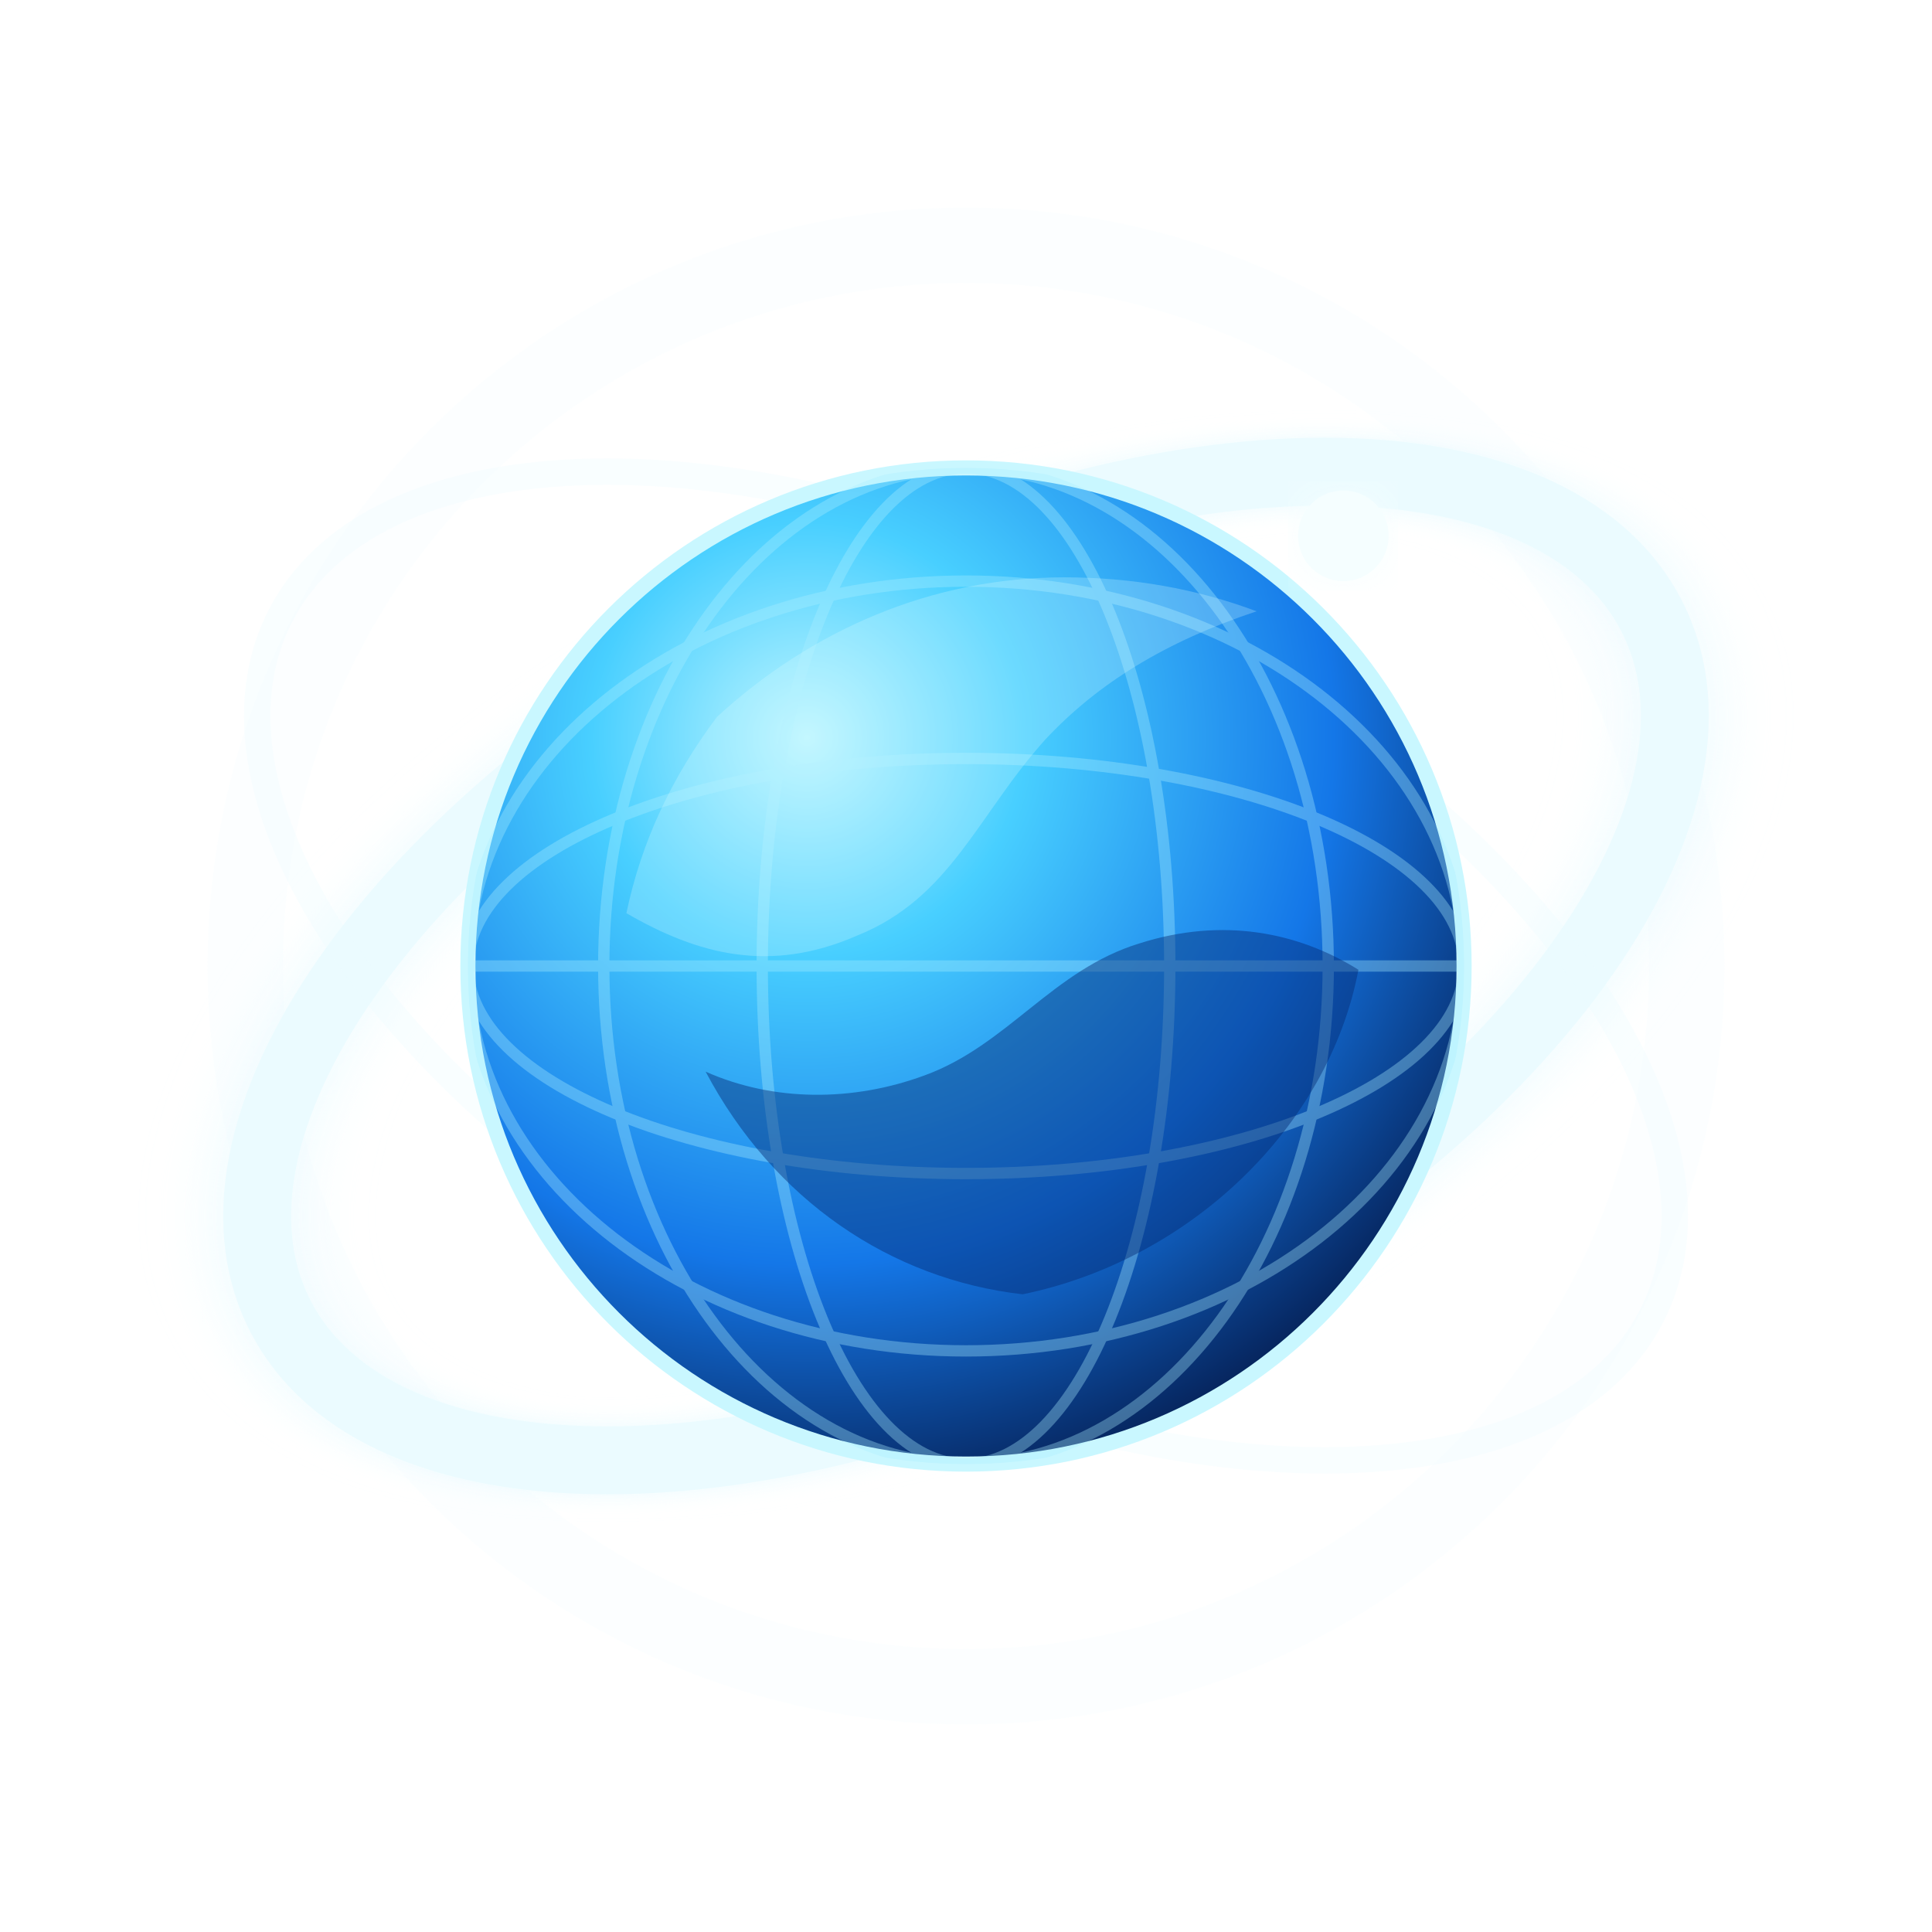
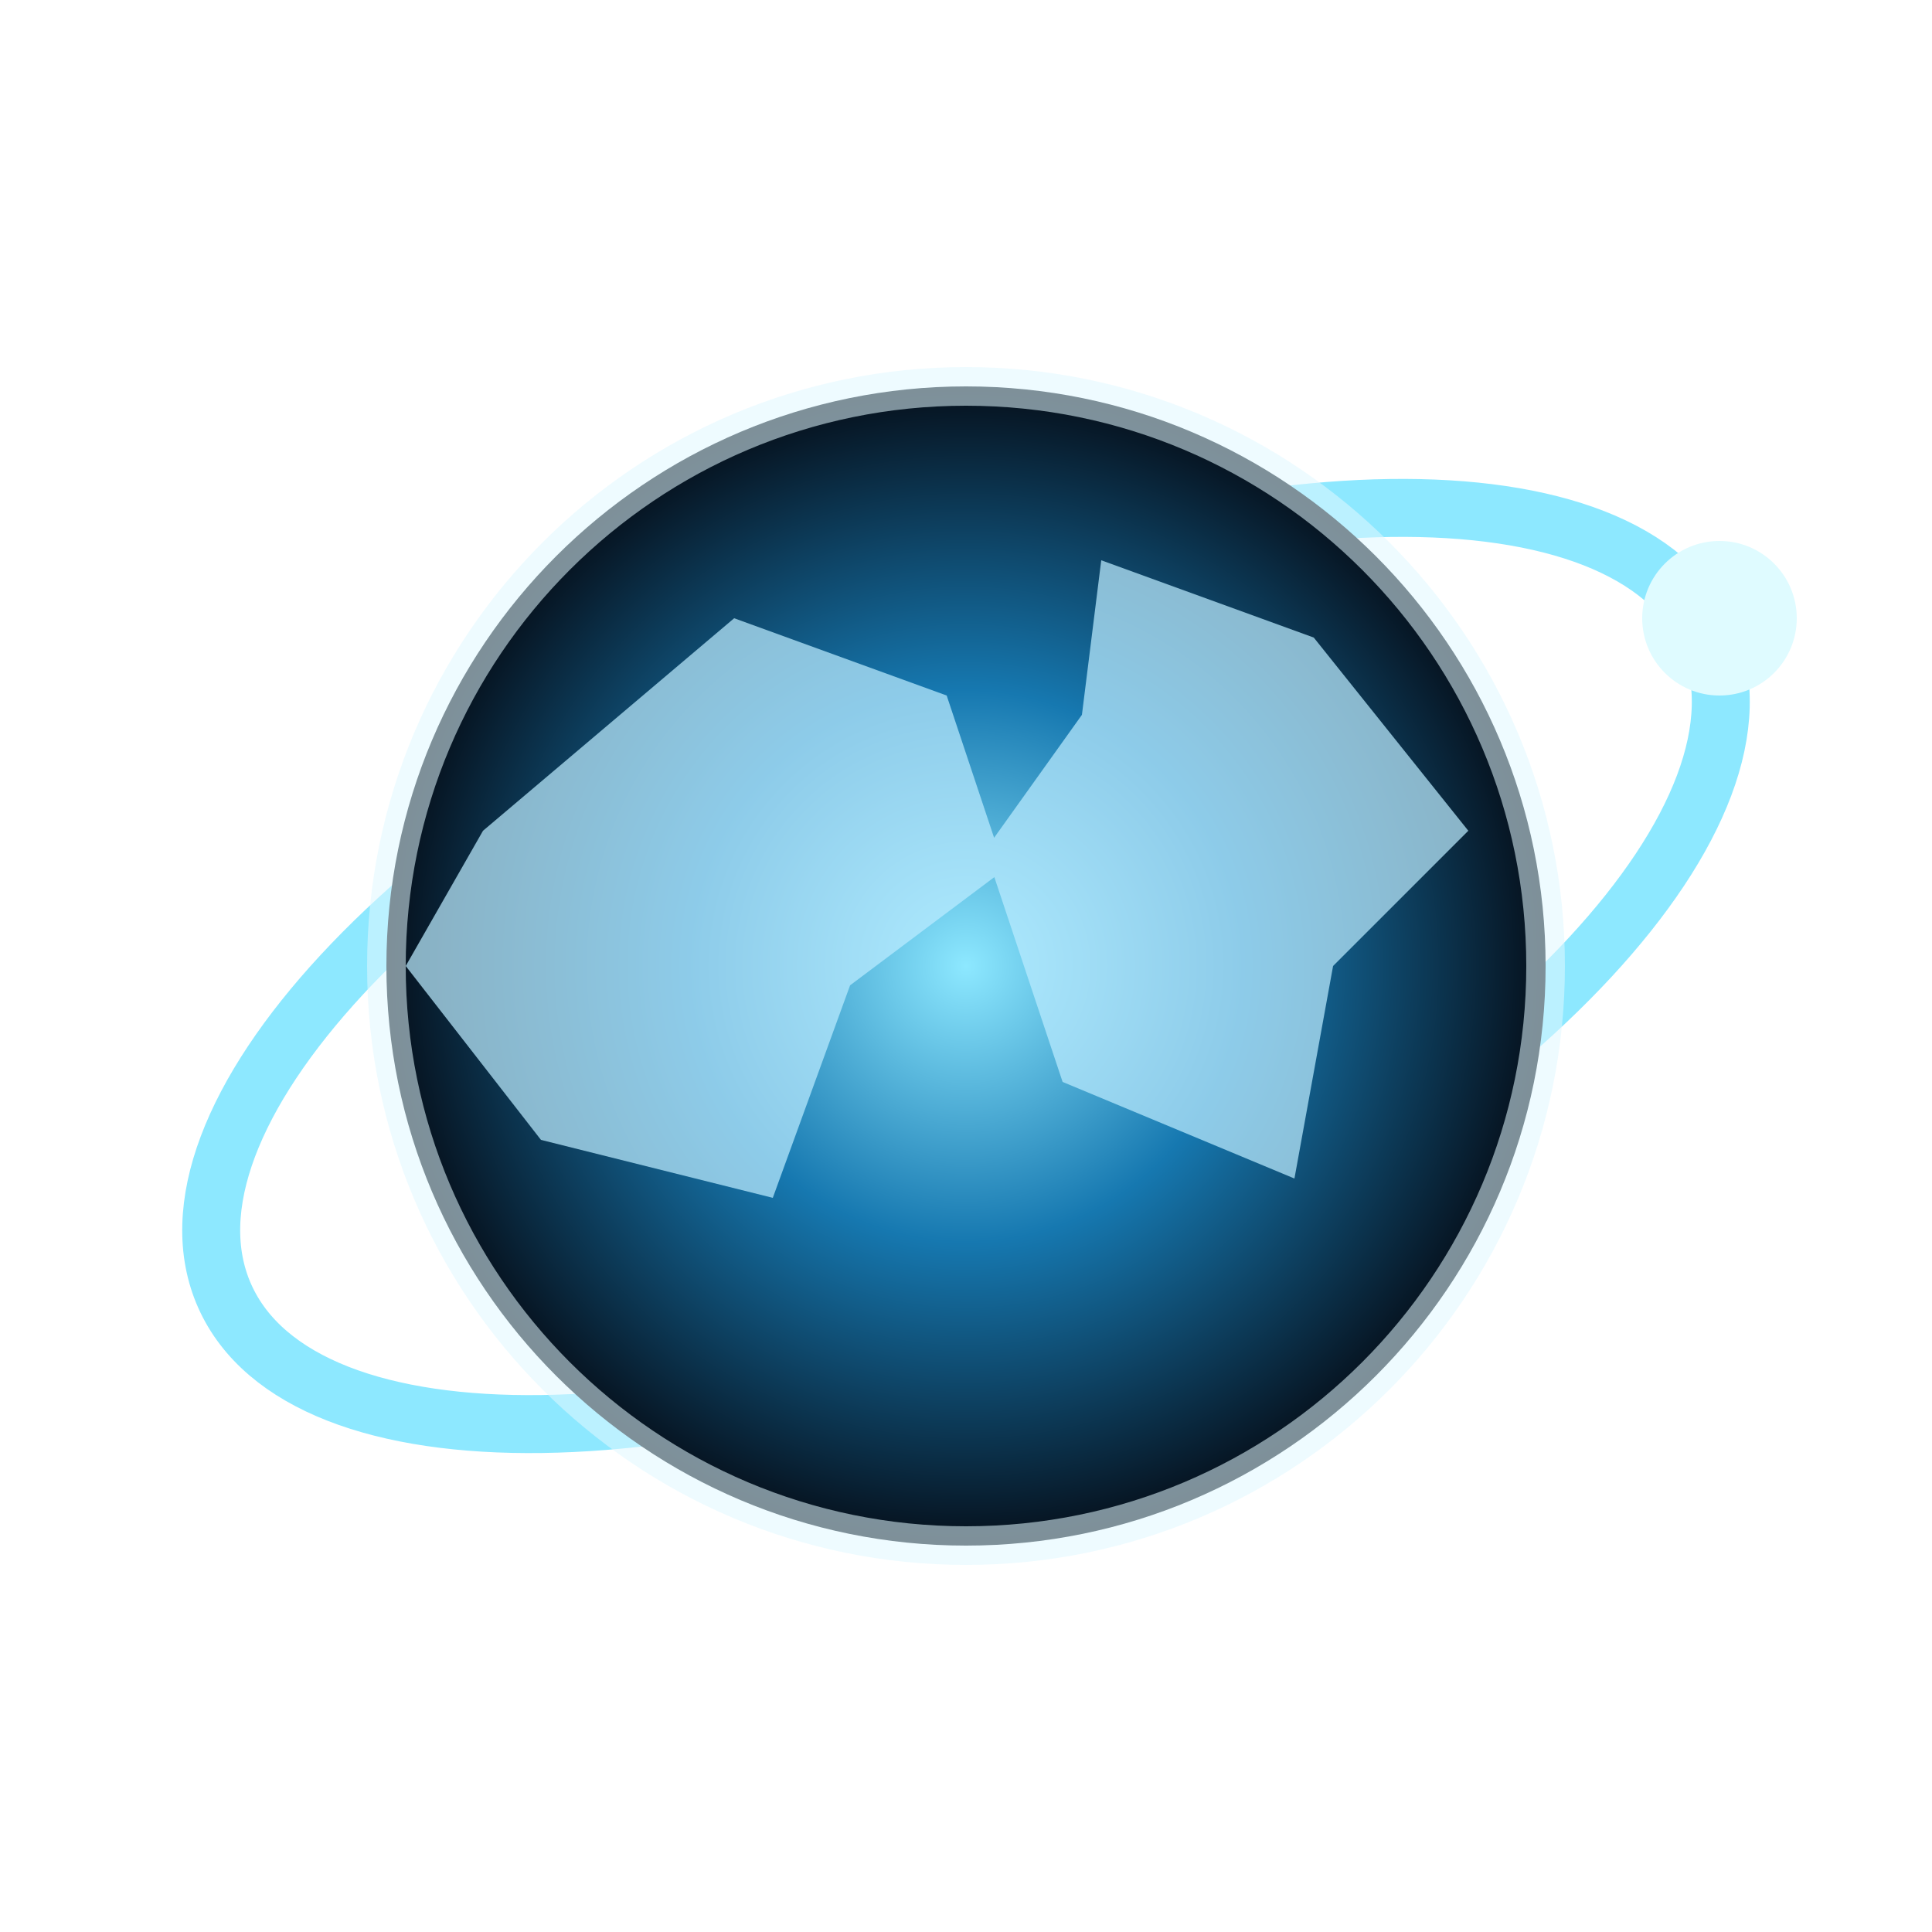
- <svg xmlns="http://www.w3.org/2000/svg" viewBox="0 0 512 512" fill="none">
+ <svg xmlns="http://www.w3.org/2000/svg" viewBox="0 0 100 100">
  <defs>
-     <radialGradient id="earth" cx="34%" cy="27%" r="78%">
-       <stop offset="0" stop-color="#BDF5FF" />
-       <stop offset=".28" stop-color="#48CFFF" />
-       <stop offset=".68" stop-color="#1477E8" />
-       <stop offset="1" stop-color="#06245C" />
+     <radialGradient id="g">
+       <stop stop-color="#8de8ff" />
+       <stop offset=".48" stop-color="#1678b0" />
+       <stop offset="1" stop-color="#06111d" />
    </radialGradient>
-     <linearGradient id="ring" x1="74" y1="78" x2="430" y2="426">
-       <stop stop-color="#EAFBFF" />
-       <stop offset=".3" stop-color="#5DD9FF" />
-       <stop offset=".72" stop-color="#1682FF" />
-       <stop offset="1" stop-color="#7B8CFF" />
-     </linearGradient>
-     <filter id="glow">
-       <feGaussianBlur stdDeviation="7" result="b" />
-       <feMerge>
-         <feMergeNode in="b" />
-         <feMergeNode in="SourceGraphic" />
-       </feMerge>
-     </filter>
-     <clipPath id="clip">
-       <circle cx="256" cy="256" r="132" />
-     </clipPath>
  </defs>
-   <circle cx="256" cy="256" r="191" stroke="url(#ring)" stroke-width="20" opacity=".14" />
-   <ellipse cx="256" cy="256" rx="204" ry="104" transform="rotate(-27 256 256)" stroke="url(#ring)" stroke-width="18" opacity=".95" filter="url(#glow)" />
-   <ellipse cx="256" cy="256" rx="204" ry="104" transform="rotate(27 256 256)" stroke="url(#ring)" stroke-width="7" opacity=".28" />
-   <circle cx="256" cy="256" r="132" fill="url(#earth)" stroke="#C9F7FF" stroke-width="4" />
-   <g clip-path="url(#clip)" stroke="#A9EDFF" stroke-width="3" opacity=".35">
-     <ellipse cx="256" cy="256" rx="132" ry="55" />
-     <ellipse cx="256" cy="256" rx="132" ry="102" />
-     <ellipse cx="256" cy="256" rx="54" ry="132" />
-     <ellipse cx="256" cy="256" rx="96" ry="132" />
-     <path d="M124 256h264" />
-   </g>
-   <path d="M190 190c25-23 57-37 92-37 18 0 35 3 51 9-24 8-42 19-56 34-18 20-25 42-50 52-23 10-42 5-61-6 4-19 12-36 24-52Z" fill="#D9FBFF" opacity=".25" />
-   <path d="M187 284c18 8 39 8 58 1 22-8 34-28 57-35 22-7 42-3 58 7-8 42-45 77-89 86-35-4-66-25-84-59Z" fill="#042A73" opacity=".45" />
-   <circle cx="356" cy="142" r="12" fill="#F5FEFF" filter="url(#glow)" />
+   <ellipse cx="50" cy="50" rx="42" ry="18" fill="none" stroke="#8de8ff" stroke-width="3" transform="rotate(-24 50 50)" />
+   <circle cx="50" cy="50" r="30" fill="url(#g)" stroke="#dff8ff" stroke-opacity=".55" stroke-width="2" />
+   <path d="M25 43l13-11 11 4 3 9-8 6-4 11-12-3-7-9zm32-14l11 4 8 10-7 7-2 11-12-5-4-12 5-7z" fill="#bcecff" fill-opacity=".72" />
+   <circle cx="89" cy="32" r="4" fill="#dffbff" />
</svg>
